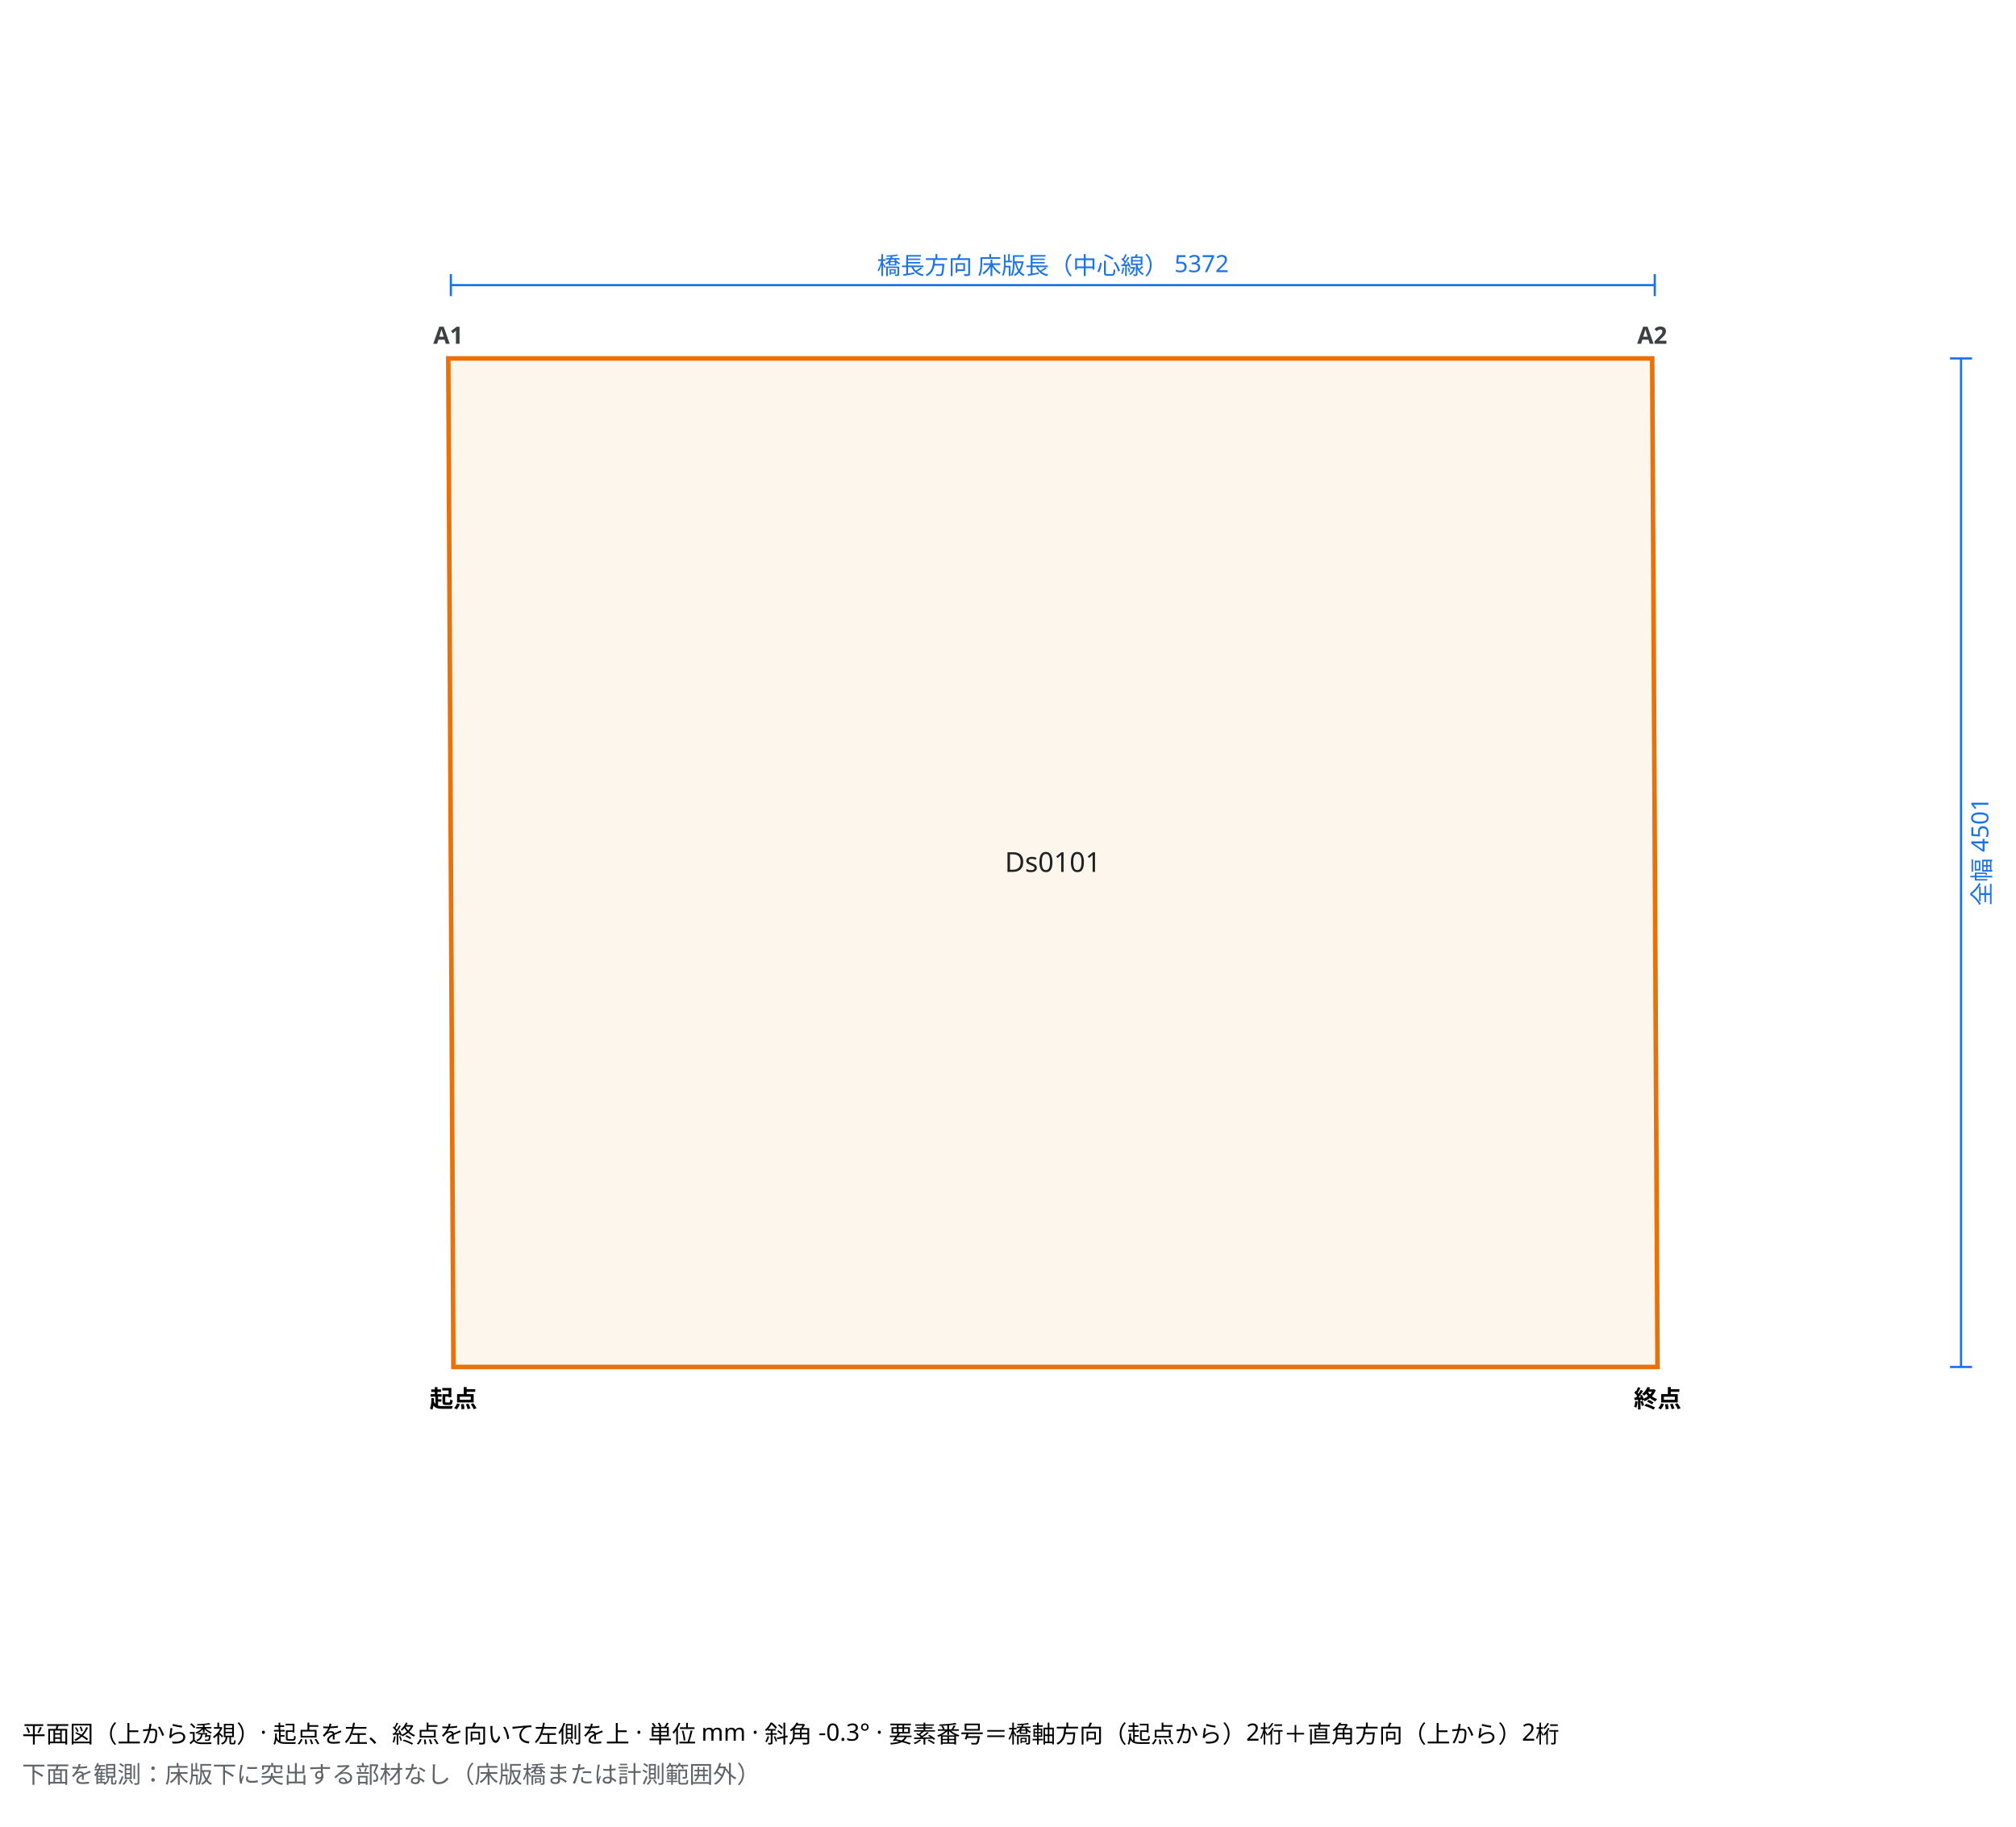
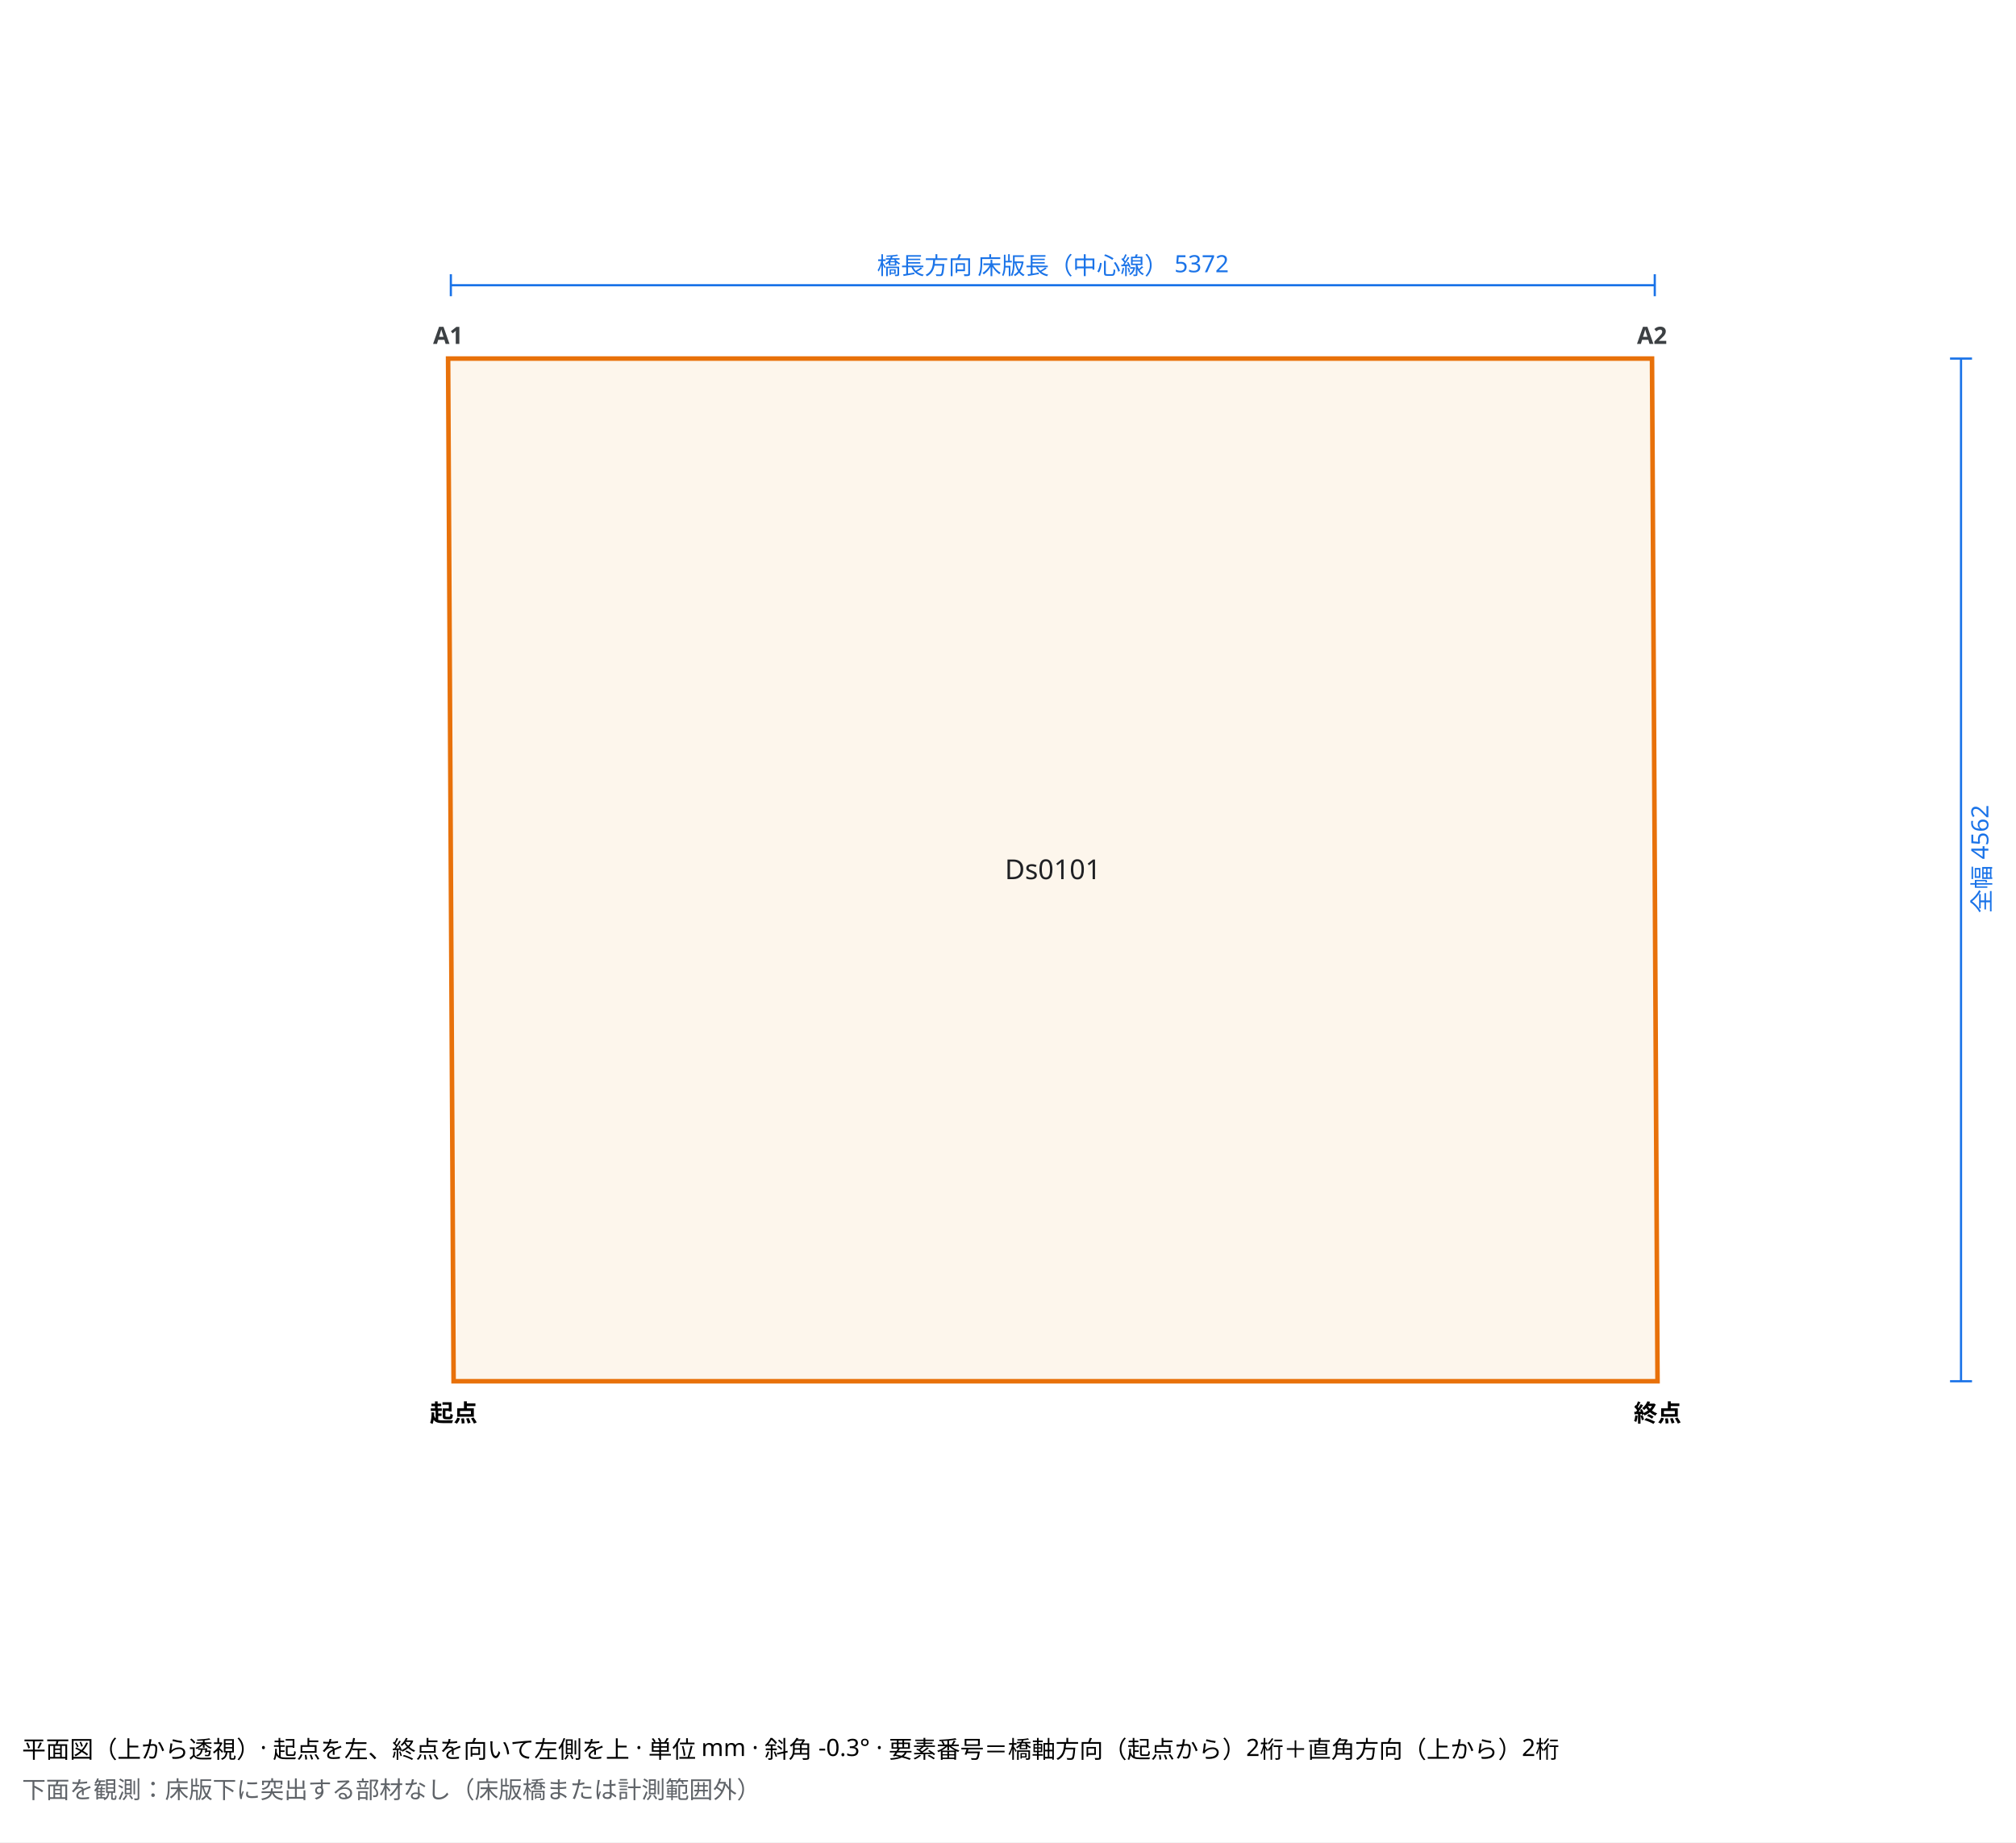
- <svg xmlns="http://www.w3.org/2000/svg" viewBox="0 0 1100 997" font-family="sans-serif" font-size="13">
+ <svg xmlns="http://www.w3.org/2000/svg" viewBox="0 0 1100 1005" font-family="sans-serif" font-size="13">
  <defs>
    <marker id="t" viewBox="0 0 2 10" refX="1" refY="5" markerWidth="2" markerHeight="10" orient="auto">
      <path d="M1 0V10" stroke="#1a73e8" />
    </marker>
  </defs>
  <rect width="100%" height="100%" fill="white" />
-   <polygon points="244.6,195.6 901.5,195.6 904.4,746.0 247.4,746.0" fill="#fdf6ec" stroke="#e8710a" stroke-width="2.5" />
-   <text x="244.6" y="187.6" text-anchor="middle" font-weight="bold" fill="#3c4043">A1</text>
-   <text x="901.5" y="187.6" text-anchor="middle" font-weight="bold" fill="#3c4043">A2</text>
-   <text x="574.5" y="475.8" text-anchor="middle" font-size="15" fill="#202124">Ds0101</text>
+   <polygon points="244.5,195.6 901.4,195.6 904.4,753.5 247.5,753.5" fill="#fdf6ec" stroke="#e8710a" stroke-width="2.5" />
+   <text x="244.5" y="187.6" text-anchor="middle" font-weight="bold" fill="#3c4043">A1</text>
+   <text x="901.4" y="187.6" text-anchor="middle" font-weight="bold" fill="#3c4043">A2</text>
+   <text x="574.5" y="479.6" text-anchor="middle" font-size="15" fill="#202124">Ds0101</text>
  <line x1="246.0" y1="155.6" x2="902.9" y2="155.6" stroke="#1a73e8" stroke-width="1.2" marker-start="url(#t)" marker-end="url(#t)" />
  <text x="574.5" y="149.6" text-anchor="middle" fill="#1a73e8">橋長方向 床版長（中心線） 5372</text>
-   <line x1="1070.0" y1="195.6" x2="1070.0" y2="746.0" stroke="#1a73e8" stroke-width="1.2" marker-start="url(#t)" marker-end="url(#t)" />
-   <text x="1086.0" y="464.8" text-anchor="middle" fill="#1a73e8" transform="rotate(-90 1086.0 464.8)">全幅 4501</text>
-   <text x="247.4" y="768.0" text-anchor="middle" font-weight="bold">起点</text>
-   <text x="904.4" y="768.0" text-anchor="middle" font-weight="bold">終点</text>
-   <text x="12" y="951">平面図（上から透視）· 起点を左、終点を向いて左側を上 · 単位 mm · 斜角 -0.3° · 要素番号＝橋軸方向（起点から）2桁＋直角方向（上から）2桁</text>
-   <text x="12" y="973" fill="#5f6368">下面を観測：床版下に突出する部材なし（床版橋または計測範囲外）</text>
+   <line x1="1070.0" y1="195.6" x2="1070.0" y2="753.5" stroke="#1a73e8" stroke-width="1.2" marker-start="url(#t)" marker-end="url(#t)" />
+   <text x="1086.0" y="468.6" text-anchor="middle" fill="#1a73e8" transform="rotate(-90 1086.0 468.6)">全幅 4562</text>
+   <text x="247.5" y="775.5" text-anchor="middle" font-weight="bold">起点</text>
+   <text x="904.4" y="775.5" text-anchor="middle" font-weight="bold">終点</text>
+   <text x="12" y="959">平面図（上から透視）· 起点を左、終点を向いて左側を上 · 単位 mm · 斜角 -0.3° · 要素番号＝橋軸方向（起点から）2桁＋直角方向（上から）2桁</text>
+   <text x="12" y="981" fill="#5f6368">下面を観測：床版下に突出する部材なし（床版橋または計測範囲外）</text>
</svg>
